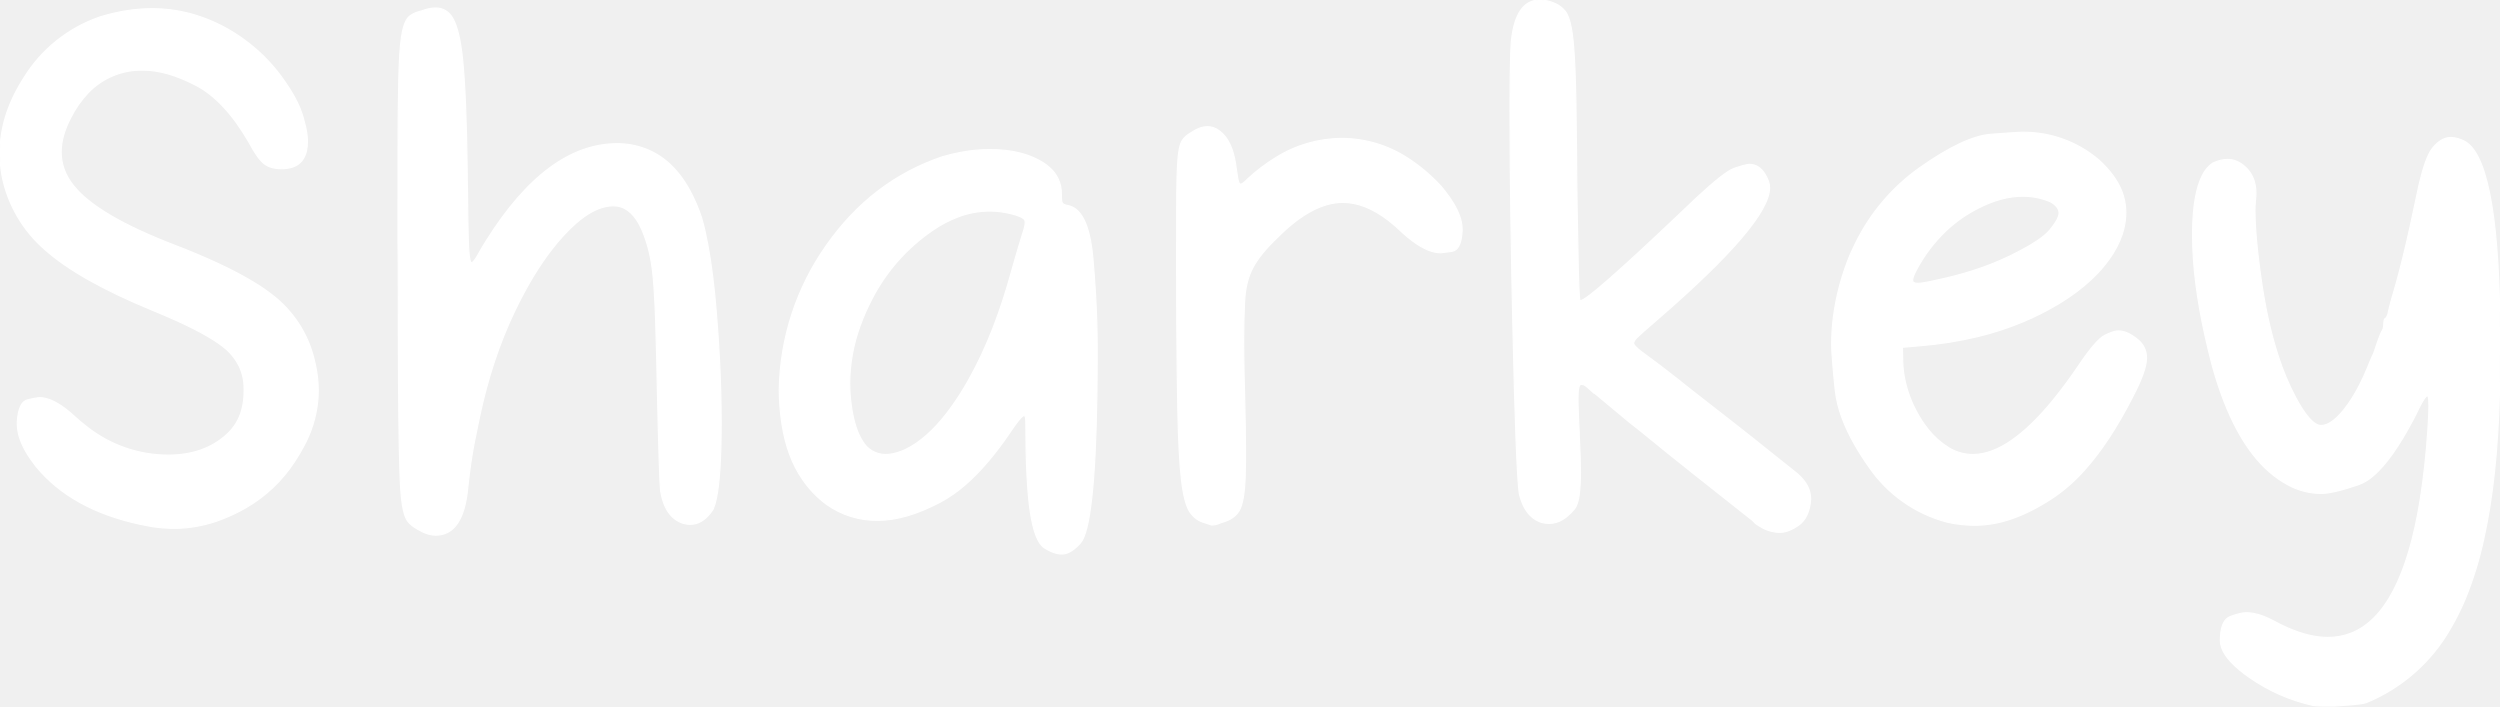
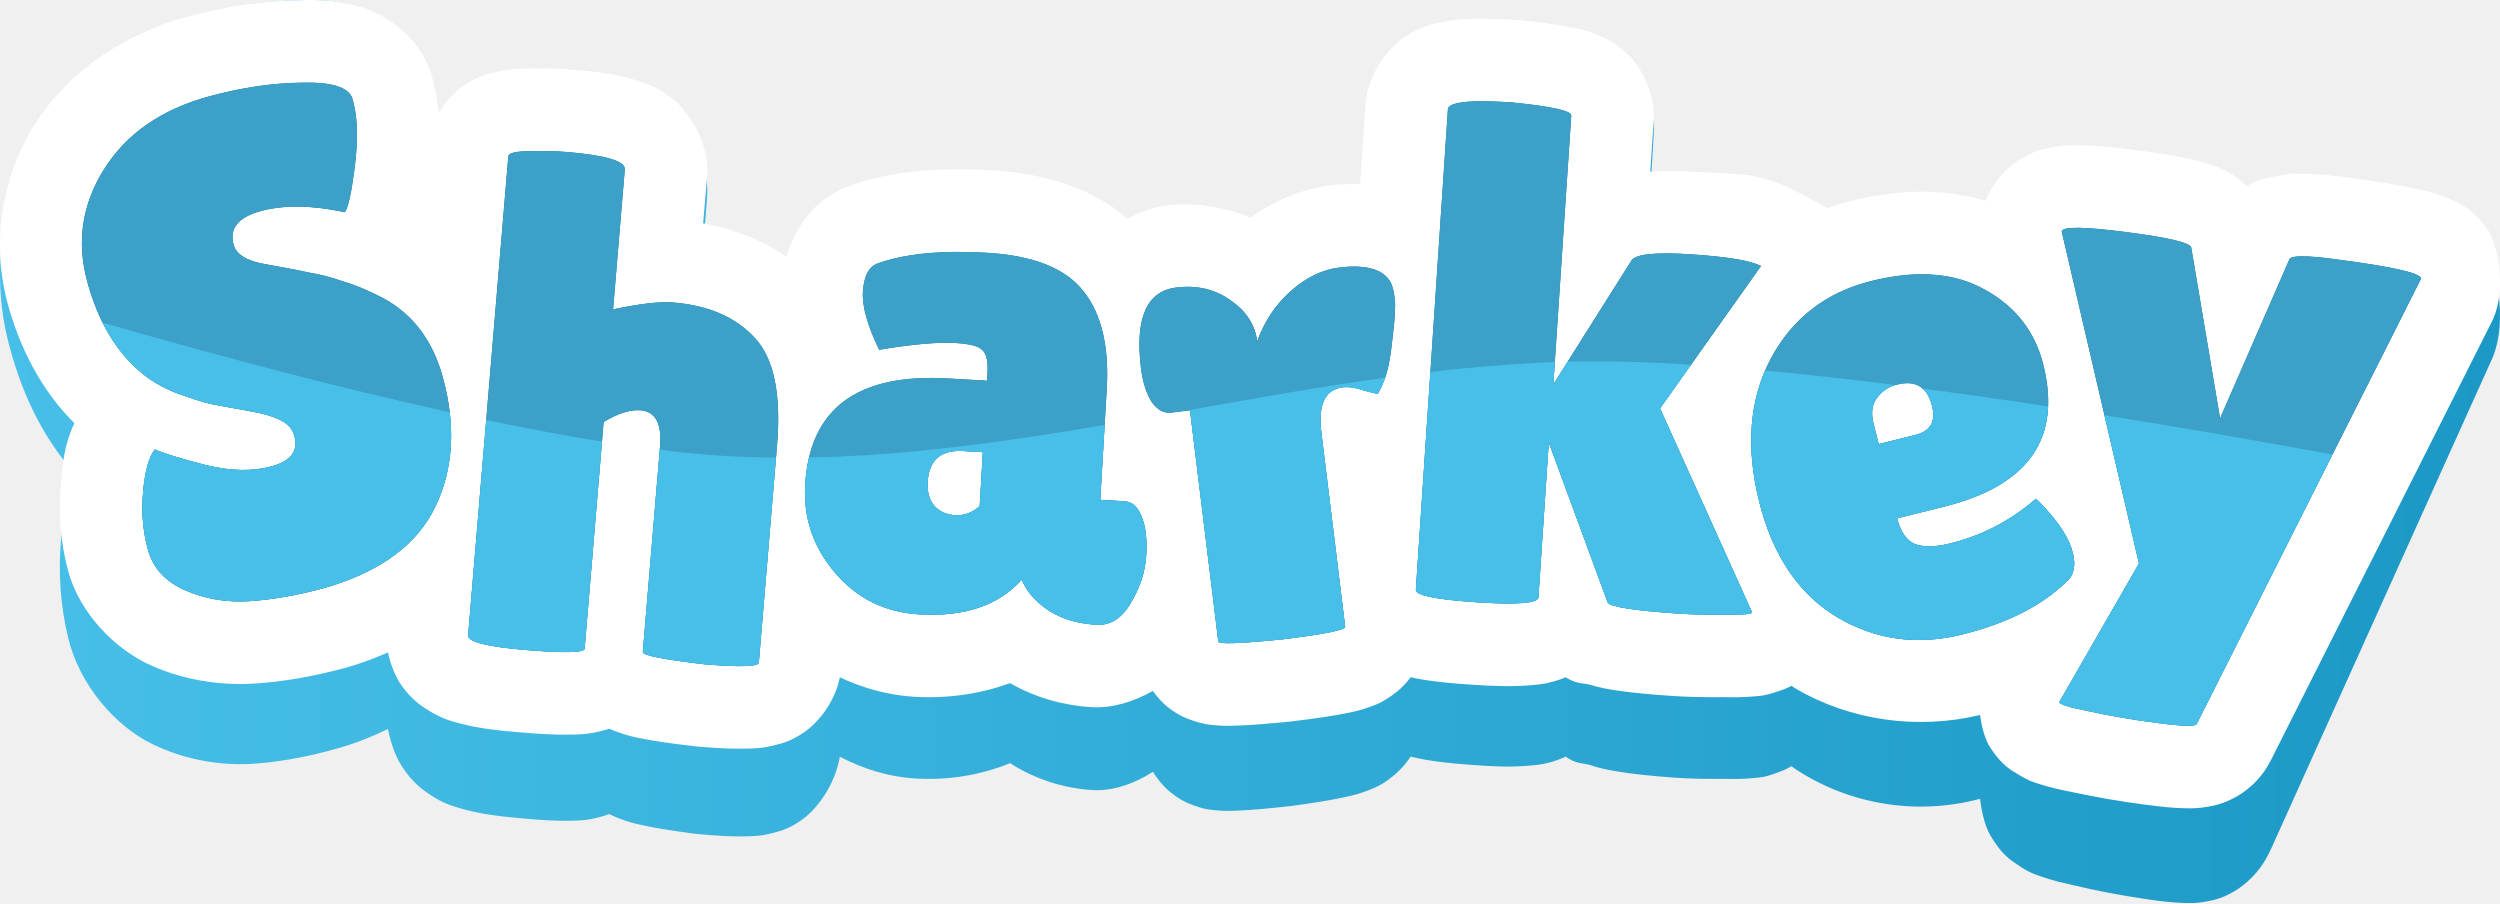
- <svg xmlns="http://www.w3.org/2000/svg" width="2034.604" height="574.599" viewBox="0 0 2034.604 574.599">
-   <g id="svgGroup" stroke-linecap="round" fill-rule="nonzero" font-size="9pt" stroke="#ffffff" stroke-width="0.25mm" fill="#ffffff" style="stroke:#ffffff;stroke-width:0.25mm;fill:#ffffff">
-     <path d="M 198.657 316.093 A 41.103 41.103 0 0 0 194.612 297.883 A 44.712 44.712 0 0 0 184.324 284.408 Q 172.819 274.224 144.624 261.352 A 550.532 550.532 0 0 0 123.972 252.472 Q 64.124 227.829 36.462 203.06 A 106.734 106.734 0 0 1 1.76 143.588 A 103.945 103.945 0 0 1 0 124.728 Q 0 94.804 17.854 65.885 A 147.489 147.489 0 0 1 19.332 63.52 A 117.544 117.544 0 0 1 81.223 13.832 A 163.025 163.025 0 0 1 92.252 10.822 A 137.315 137.315 0 0 1 123.721 7.043 A 120.821 120.821 0 0 1 153.867 10.819 A 132.181 132.181 0 0 1 195.388 29.926 A 156.337 156.337 0 0 1 198.115 31.857 A 138.111 138.111 0 0 1 228.33 61.485 A 175.99 175.99 0 0 1 236.102 72.81 Q 243.06 83.92 245.933 93.044 A 152.415 152.415 0 0 1 246.719 95.62 Q 249.001 103.341 249.79 109.219 A 43.109 43.109 0 0 1 250.208 114.921 Q 250.208 132.231 237.572 136.153 A 28.646 28.646 0 0 1 229.084 137.302 Q 224.806 137.302 221.369 136.346 A 18.061 18.061 0 0 1 214.751 133.027 Q 209.47 128.752 202.681 115.927 Q 182.815 81.476 159.177 69.28 Q 135.54 57.084 116.68 57.084 A 59.896 59.896 0 0 0 71.791 75.492 A 84.05 84.05 0 0 0 57.585 95.81 Q 49.79 110.646 49.79 123.722 A 41.088 41.088 0 0 0 52.209 137.749 A 46.144 46.144 0 0 0 60.1 151.384 A 76.248 76.248 0 0 0 71.194 162.407 Q 86.24 174.812 112.813 187.217 A 451.801 451.801 0 0 0 141.072 199.162 Q 183.004 215.248 207.593 230.424 A 145.117 145.117 0 0 1 224.181 242.162 A 93.736 93.736 0 0 1 256.243 294.97 A 108.024 108.024 0 0 1 256.891 297.854 A 95.762 95.762 0 0 1 259.009 317.602 A 92.984 92.984 0 0 1 258.584 326.498 A 96.157 96.157 0 0 1 246.938 363.62 A 145.837 145.837 0 0 1 239.926 375.403 A 117.277 117.277 0 0 1 200.04 413.284 A 140.869 140.869 0 0 1 180.856 422.458 A 107.958 107.958 0 0 1 141.826 430.007 A 110.886 110.886 0 0 1 139.613 429.984 A 122.55 122.55 0 0 1 124.727 428.749 A 245.42 245.42 0 0 1 114.273 426.75 Q 58.227 414.741 29.421 379.714 A 127.522 127.522 0 0 1 29.28 379.535 Q 20.043 367.832 16.42 357.601 A 37.708 37.708 0 0 1 14.082 345.011 L 14.082 343.251 Q 15.088 327.157 22.506 325.397 Q 28.302 324.022 30.951 323.721 A 11.313 11.313 0 0 1 32.187 323.637 A 21.006 21.006 0 0 1 36.495 324.102 Q 46.609 326.22 59.597 337.97 A 143.27 143.27 0 0 0 71.194 347.741 A 106.684 106.684 0 0 0 136.797 370.409 Q 166.218 370.409 184.575 353.561 A 41.287 41.287 0 0 0 196.698 333.823 A 55.996 55.996 0 0 0 198.657 318.608 L 198.657 316.093 Z" id="0" vector-effect="non-scaling-stroke" />
-     <path d="M 385.747 361.357 A 387.411 387.411 0 0 0 383.299 376.016 A 492.888 492.888 0 0 0 380.718 396.562 Q 377.197 435.539 354.565 435.539 A 19.948 19.948 0 0 1 351.874 435.353 Q 346.498 434.621 340.483 431.012 A 3.718 3.718 0 0 1 340.144 430.881 A 3.027 3.027 0 0 1 339.226 430.258 A 26.37 26.37 0 0 1 338.828 430.043 A 23.068 23.068 0 0 1 332.059 424.474 Q 329.89 421.834 328.429 415.728 A 67.439 67.439 0 0 1 327.533 411.272 A 90.507 90.507 0 0 1 326.896 406.719 Q 325.793 397.257 325.396 380.971 Q 324.413 352.288 324.198 277.407 A 15951.152 15951.152 0 0 1 324.138 231.852 Q 324.138 206.203 323.887 195.893 Q 323.887 155.344 323.957 125.758 A 14901.912 14901.912 0 0 1 324.012 107.251 A 2980.384 2980.384 0 0 1 324.106 91.879 Q 324.247 75.89 324.555 63.944 A 812.765 812.765 0 0 1 324.893 53.312 Q 325.647 33.949 327.659 25.022 A 49.85 49.85 0 0 1 328.305 22.459 Q 330.222 15.658 333.317 13.204 Q 336.963 10.312 342.495 9.054 A 10.283 10.283 0 0 0 343.33 8.852 A 8.387 8.387 0 0 0 344.758 8.3 A 44.017 44.017 0 0 1 345.8 7.967 Q 348.036 7.283 350.085 6.927 A 24.722 24.722 0 0 1 354.314 6.54 A 20.334 20.334 0 0 1 355.326 6.565 A 14.945 14.945 0 0 1 366.133 11.569 Q 372.027 18.052 375.081 37.428 A 205.797 205.797 0 0 1 376.569 49.289 A 481.189 481.189 0 0 1 377.807 64.724 Q 379.04 83.511 379.704 110.253 A 2299.809 2299.809 0 0 1 380.215 138.056 Q 380.215 146.857 380.466 154.401 Q 380.655 179.116 381.056 192.719 A 440.474 440.474 0 0 0 381.346 200.545 A 157.962 157.962 0 0 0 381.556 204.149 Q 382.234 213.747 383.735 213.747 A 1.027 1.027 0 0 0 384.029 213.701 Q 386.096 213.083 390.776 204.191 L 393.291 199.916 A 367.49 367.49 0 0 1 395.888 195.716 Q 445.337 116.933 502.427 116.933 A 64.967 64.967 0 0 1 525.562 121.208 Q 547.372 129.61 561.176 154.535 A 136.632 136.632 0 0 1 571.077 177.536 Q 576.436 196.207 580.013 224.981 A 696.024 696.024 0 0 1 582.896 253.227 A 1254.158 1254.158 0 0 1 585.425 290.184 A 1014.253 1014.253 0 0 1 586.919 344.006 Q 586.919 387.619 582.928 406.061 A 43.249 43.249 0 0 1 580.381 414.416 A 43.705 43.705 0 0 1 578.326 417.309 Q 571.011 426.738 561.772 426.738 A 19.186 19.186 0 0 1 559.279 426.572 A 23.107 23.107 0 0 1 555.486 425.732 Q 541.152 420.702 537.632 399.579 Q 536.626 391.281 534.866 311.567 A 4752.668 4752.668 0 0 0 534.498 293.389 Q 534.079 274.534 533.593 260.692 A 1196.869 1196.869 0 0 0 533.105 248.449 Q 532.351 231.852 531.102 221.055 A 154.744 154.744 0 0 0 530.214 214.501 A 132.381 132.381 0 0 0 529.37 209.762 A 115.611 115.611 0 0 0 524.556 192.372 A 68.648 68.648 0 0 0 520.388 182.777 Q 512.168 167.477 499.158 167.477 A 30.016 30.016 0 0 0 493.179 168.093 Q 481.812 170.4 469.123 181.339 A 126.598 126.598 0 0 0 458.169 192.121 A 175.123 175.123 0 0 0 449.622 202.25 Q 433.281 223.12 418.689 253.604 Q 400.332 291.952 390.273 339.228 L 385.747 361.357 Z" id="1" vector-effect="non-scaling-stroke" />
-     <path d="M 864.285 450.878 A 18.744 18.744 0 0 1 860.545 450.488 Q 855.576 449.477 849.951 445.849 Q 842.156 440.82 838.51 416.679 A 212.561 212.561 0 0 1 837.25 406.538 Q 835.601 390.359 835.091 366.323 A 1092.357 1092.357 0 0 1 834.863 343.251 Q 834.863 339.843 834.17 338.744 A 0.956 0.956 0 0 0 833.354 338.222 A 1.678 1.678 0 0 0 832.5 338.562 Q 830.172 340.097 824.26 348.569 A 271.49 271.49 0 0 0 821.033 353.31 A 271.193 271.193 0 0 1 804.667 374.945 Q 795.387 385.94 786.093 394.065 A 109.41 109.41 0 0 1 765.082 408.758 Q 737.043 423.468 714.663 423.468 A 69.918 69.918 0 0 1 672.562 410.404 A 83.238 83.238 0 0 1 653.054 390.024 Q 640.721 372.284 636.447 345.576 A 192.173 192.173 0 0 1 634.194 317.35 A 209.115 209.115 0 0 1 672.668 199.539 Q 709.634 146.857 767.219 127.494 A 159.629 159.629 0 0 1 782.024 123.97 A 127.55 127.55 0 0 1 805.442 121.711 Q 832.852 121.711 849.951 133.027 A 40.747 40.747 0 0 1 853.936 136.148 A 27.763 27.763 0 0 1 863.782 157.67 A 103.693 103.693 0 0 0 863.797 159.513 Q 863.828 161.26 863.923 162.432 A 17.08 17.08 0 0 0 864.033 163.454 A 6.254 6.254 0 0 0 864.142 164.029 Q 864.267 164.55 864.473 164.963 A 2.79 2.79 0 0 0 865.291 165.968 Q 866.029 166.523 867.582 166.941 A 19.249 19.249 0 0 0 868.811 167.226 A 15.475 15.475 0 0 1 869.515 167.367 Q 882.699 170.33 887.538 195.855 A 144.836 144.836 0 0 1 889.431 209.975 A 962.315 962.315 0 0 1 891.594 239.362 A 781.569 781.569 0 0 1 892.952 284.408 A 2435.93 2435.93 0 0 1 892.681 321.944 Q 891.034 428.436 879.373 441.825 A 52.708 52.708 0 0 1 878.399 442.891 Q 874.018 447.557 869.939 449.497 A 13.118 13.118 0 0 1 864.285 450.878 Z M 702.013 359.076 A 21.477 21.477 0 0 0 720.698 369.906 A 27.968 27.968 0 0 0 723.242 369.788 Q 726.55 369.486 730.146 368.412 A 51.412 51.412 0 0 0 736.792 365.883 Q 754.119 357.573 770.701 336.085 A 214.479 214.479 0 0 0 784.57 315.59 A 270.129 270.129 0 0 0 788.18 309.401 Q 799.056 290.178 808.051 267.135 A 456.443 456.443 0 0 0 822.793 222.297 A 3223.643 3223.643 0 0 1 825.748 212.018 A 2728.258 2728.258 0 0 1 828.577 202.305 Q 830.651 195.233 832.019 190.919 A 184.093 184.093 0 0 1 832.852 188.349 Q 833.889 185.237 834.213 182.957 A 13.586 13.586 0 0 0 834.36 181.056 A 5.878 5.878 0 0 0 834.333 180.481 A 4.787 4.787 0 0 0 833.857 178.793 A 3.894 3.894 0 0 0 833.387 178.246 Q 831.121 176.031 823.17 174.015 A 71.917 71.917 0 0 0 805.442 171.752 A 73.198 73.198 0 0 0 779.292 176.685 A 96.891 96.891 0 0 0 759.172 187.343 A 151.602 151.602 0 0 0 709.508 243.545 A 175.281 175.281 0 0 0 700.027 265.094 A 138.115 138.115 0 0 0 691.528 312.07 A 129.783 129.783 0 0 0 692.283 325.9 A 148.465 148.465 0 0 0 693.334 333.449 Q 696.099 350.036 702.013 359.076 Z" id="2" vector-effect="non-scaling-stroke" />
-     <path d="M 985.994 427.24 L 980.713 425.48 Q 972.917 423.468 968.391 416.679 A 23.273 23.273 0 0 1 966.249 412.487 Q 964.274 407.59 962.864 399.714 A 152.552 152.552 0 0 1 961.602 391.155 Q 959.338 372.421 958.584 334.701 A 4402.963 4402.963 0 0 1 958.054 301.672 Q 957.578 263.584 957.578 217.77 A 19317.916 19317.916 0 0 1 957.585 200.994 Q 957.6 183.535 957.649 170.456 A 5329.321 5329.321 0 0 1 957.704 158.802 A 924.329 924.329 0 0 1 957.714 157.23 Q 957.828 142.392 958.388 133.365 A 141.712 141.712 0 0 1 958.835 127.746 Q 959.574 120.544 960.991 116.732 A 12.083 12.083 0 0 1 962.104 114.418 A 16.954 16.954 0 0 1 965.077 110.962 A 22.138 22.138 0 0 1 968.643 108.383 L 969.9 107.629 A 36.597 36.597 0 0 1 971.853 106.411 Q 974.329 104.977 976.701 104.164 A 18.538 18.538 0 0 1 982.725 103.102 A 14.962 14.962 0 0 1 987.663 103.928 A 17.004 17.004 0 0 1 992.532 106.623 A 26.752 26.752 0 0 1 999.514 114.655 Q 1001.782 118.529 1003.354 123.573 A 69.501 69.501 0 0 1 1005.608 133.53 A 509.42 509.42 0 0 0 1006.043 136.761 Q 1006.727 141.714 1007.238 144.55 A 49.896 49.896 0 0 0 1007.62 146.48 A 17.52 17.52 0 0 0 1007.749 147.023 Q 1008.218 148.854 1008.86 149.509 A 1.07 1.07 0 0 0 1009.631 149.875 A 2.095 2.095 0 0 0 1010.302 149.749 Q 1011.646 149.29 1013.874 147.16 A 41.741 41.741 0 0 0 1015.415 145.6 A 146.164 146.164 0 0 1 1038.478 128.14 A 101.797 101.797 0 0 1 1091.86 112.658 A 98.521 98.521 0 0 1 1145.482 128.551 A 139.449 139.449 0 0 1 1172.581 151.384 A 136.586 136.586 0 0 1 1175.816 155.325 Q 1184.552 166.392 1187.881 175.735 A 32.389 32.389 0 0 1 1189.932 186.589 L 1189.932 187.846 Q 1189.513 196.502 1186.963 200.701 A 7.534 7.534 0 0 1 1181.508 204.568 Q 1175.276 205.488 1173.111 205.66 A 10.476 10.476 0 0 1 1172.329 205.7 Q 1162.711 205.7 1150.122 196.506 A 109.426 109.426 0 0 1 1141.399 189.355 A 125.999 125.999 0 0 0 1129.808 179.233 Q 1110.818 164.711 1092.866 164.711 Q 1067.971 164.711 1039.556 193.378 Q 1025.725 206.454 1019.69 217.77 Q 1013.655 229.086 1012.9 245.431 Q 1012.146 261.777 1012.146 276.362 A 1096.339 1096.339 0 0 0 1012.22 288.704 Q 1012.293 295.231 1012.441 302.471 A 2104.141 2104.141 0 0 0 1012.9 320.871 Q 1013.655 349.286 1013.655 368.398 A 886.174 886.174 0 0 1 1013.63 375.151 Q 1013.576 382.228 1013.403 387.76 Q 1012.649 408.884 1008.374 415.799 A 18.06 18.06 0 0 1 1006.869 417.886 Q 1002.5 423.114 994.041 425.229 Q 991.202 426.565 989.028 427.013 A 10.085 10.085 0 0 1 987 427.24 L 985.994 427.24 Z" id="3" vector-effect="non-scaling-stroke" />
-     <path d="M 1473.333 409.135 Q 1472.583 414.703 1470.671 418.903 A 20.78 20.78 0 0 1 1463.4 427.743 A 44.474 44.474 0 0 1 1459.921 429.882 Q 1453.755 433.276 1448.437 433.276 A 27.496 27.496 0 0 1 1441.611 432.373 A 37.999 37.999 0 0 1 1435.613 430.258 A 134.385 134.385 0 0 1 1434.103 429.428 Q 1429.379 426.79 1428.069 425.48 Q 1427.817 424.474 1419.519 418.188 L 1378.53 385.749 A 2775.343 2775.343 0 0 1 1357.659 369.089 A 3267.481 3267.481 0 0 1 1335.781 351.298 L 1326.226 343.754 L 1297.81 320.116 L 1297.056 319.865 A 172.687 172.687 0 0 0 1296.271 319.114 Q 1291.474 314.553 1289.498 313.431 A 2.761 2.761 0 0 0 1288.632 313.075 A 117.437 117.437 0 0 0 1288.176 313.006 Q 1286.96 312.824 1286.746 312.824 Q 1284.231 312.824 1284.231 324.391 A 237.401 237.401 0 0 0 1284.286 329.25 Q 1284.408 335.141 1284.797 343.44 A 1095.339 1095.339 0 0 0 1285.237 352.052 L 1285.237 354.064 A 987.183 987.183 0 0 1 1285.438 357.864 Q 1286.243 373.668 1286.243 384.24 Q 1286.243 389.772 1286.005 393.878 A 82.854 82.854 0 0 1 1285.74 397.316 Q 1284.985 410.141 1280.962 414.667 A 48.157 48.157 0 0 1 1278.07 417.81 Q 1274.977 420.874 1271.782 422.789 A 21.018 21.018 0 0 1 1260.845 425.983 A 24.801 24.801 0 0 1 1254.81 425.229 A 22.523 22.523 0 0 1 1245.201 419.362 Q 1239.161 413.178 1236.453 401.591 Q 1233.812 383.548 1231.172 262.696 A 15519.315 15519.315 0 0 1 1230.417 226.069 A 10353.354 10353.354 0 0 1 1229.622 178.531 Q 1229.298 155.904 1229.121 135.561 A 5259.832 5259.832 0 0 1 1228.909 90.026 Q 1228.909 59.536 1229.486 43.343 A 304.583 304.583 0 0 1 1229.915 34.452 A 114.503 114.503 0 0 1 1230.13 32.383 Q 1233.797 0.002 1253.301 0.002 A 21.728 21.728 0 0 1 1254.398 0.03 Q 1256.386 0.13 1258.58 0.59 A 38.58 38.58 0 0 1 1262.856 1.762 A 27.879 27.879 0 0 1 1265.887 2.968 A 21.966 21.966 0 0 1 1273.669 8.929 A 15.102 15.102 0 0 1 1275.417 11.669 Q 1278.129 17.004 1279.579 27.537 Q 1280.993 37.816 1281.771 56.298 A 862.474 862.474 0 0 1 1282.219 69.532 A 1939.248 1939.248 0 0 1 1282.545 83.932 Q 1282.873 101.026 1283.068 123.636 A 6700.523 6700.523 0 0 1 1283.225 146.857 A 12077.042 12077.042 0 0 0 1283.546 169.38 Q 1284.486 231.042 1285.425 242.131 A 12.721 12.721 0 0 0 1285.74 244.426 L 1286.243 244.677 Q 1292.529 244.677 1367.214 173.764 Q 1394.467 147.313 1406.07 139.784 A 24.991 24.991 0 0 1 1410.969 137.176 A 163.194 163.194 0 0 1 1413.376 136.341 Q 1419.046 134.426 1422.063 133.943 A 11.235 11.235 0 0 1 1423.794 133.781 Q 1431.688 133.781 1436.633 142.036 A 35.795 35.795 0 0 1 1439.385 147.863 A 14.053 14.053 0 0 1 1439.907 149.978 A 17.555 17.555 0 0 1 1440.139 152.892 Q 1440.139 181.056 1348.857 260.016 Q 1334.775 272.087 1332.135 274.853 Q 1329.495 277.619 1329.495 279.379 A 1.292 1.292 0 0 0 1329.512 279.584 Q 1329.815 281.47 1335.485 285.89 A 104.936 104.936 0 0 0 1338.547 288.18 L 1352.378 298.49 Q 1365.58 308.612 1368 310.647 A 8.576 8.576 0 0 1 1368.472 311.064 Q 1373.988 315.559 1395.773 332.504 A 12090.204 12090.204 0 0 0 1406.694 340.988 A 3859.995 3859.995 0 0 1 1408.033 342.03 Q 1420.675 351.871 1428.336 358.009 A 603.021 603.021 0 0 1 1433.098 361.86 L 1463.022 385.749 Q 1473.584 395.053 1473.584 405.866 L 1473.333 409.135 Z" id="4" vector-effect="non-scaling-stroke" />
-     <path d="M 1548.521 294.718 A 86.492 86.492 0 0 0 1550.198 308.791 A 96.174 96.174 0 0 0 1559.836 335.079 A 91.271 91.271 0 0 0 1569.297 349.497 A 65.63 65.63 0 0 0 1585.989 364.374 A 37.792 37.792 0 0 0 1605.603 369.906 A 38.237 38.237 0 0 0 1606.531 369.895 Q 1635.097 369.202 1670.665 325.901 A 381.317 381.317 0 0 0 1691.353 297.988 A 292.33 292.33 0 0 1 1694.931 292.768 Q 1703.469 280.614 1709.102 275.648 A 18.785 18.785 0 0 1 1712.853 272.967 A 61.431 61.431 0 0 1 1715.175 271.843 Q 1718.726 270.221 1721.377 269.642 A 12.603 12.603 0 0 1 1724.043 269.321 A 16.36 16.36 0 0 1 1726.871 269.57 Q 1729.593 270.047 1732.407 271.435 A 30.973 30.973 0 0 1 1737.119 274.35 A 28.481 28.481 0 0 1 1740.201 276.709 A 18.641 18.641 0 0 1 1746.926 291.198 A 28.495 28.495 0 0 1 1746.217 297.114 Q 1744.814 303.647 1740.638 312.889 A 187.509 187.509 0 0 1 1735.862 322.631 A 431.705 431.705 0 0 1 1735.27 323.791 Q 1716.603 360.225 1696.277 382.754 A 134.573 134.573 0 0 1 1671.738 404.483 Q 1653.971 416.437 1637.289 422.18 A 91.696 91.696 0 0 1 1607.363 427.492 A 104.044 104.044 0 0 1 1584.731 424.977 A 111.531 111.531 0 0 1 1520.859 379.839 A 219.954 219.954 0 0 1 1509.382 361.877 Q 1502.985 350.634 1499.115 340.174 A 93.786 93.786 0 0 1 1493.575 317.35 Q 1490.684 289.438 1490.684 280.385 A 178.883 178.883 0 0 1 1492.058 258.288 A 198.567 198.567 0 0 1 1506.274 205.951 A 197.124 197.124 0 0 1 1510.265 197.578 A 163.686 163.686 0 0 1 1562.225 136.547 Q 1598.562 110.898 1620.439 109.263 Q 1638.215 107.935 1644.038 107.686 A 51.858 51.858 0 0 1 1646.089 107.629 A 94.289 94.289 0 0 1 1708.201 130.26 A 98.644 98.644 0 0 1 1711.407 133.303 Q 1718.078 139.93 1722.365 146.858 A 48.54 48.54 0 0 1 1730.078 172.758 A 55.847 55.847 0 0 1 1728.592 185.517 Q 1726.117 196.098 1719.521 206.546 A 105.895 105.895 0 0 1 1706.692 222.8 A 130.573 130.573 0 0 1 1701.769 227.628 Q 1690.711 237.919 1676.269 246.74 A 225.634 225.634 0 0 1 1647.598 261.399 A 239.74 239.74 0 0 1 1609.066 274.066 A 309.774 309.774 0 0 1 1562.603 281.391 L 1548.269 282.648 L 1548.521 294.718 Z M 1560.591 230.595 A 16.56 16.56 0 0 0 1560.665 230.595 Q 1564.06 230.58 1570.775 229.18 A 178.134 178.134 0 0 0 1575.679 228.08 A 301.541 301.541 0 0 0 1604.119 220.737 A 227.968 227.968 0 0 0 1635.15 208.592 A 321.997 321.997 0 0 0 1636.894 207.743 Q 1654.893 198.917 1663.487 191.83 A 35.349 35.349 0 0 0 1668.344 187.092 Q 1673.791 180.443 1675.238 176.236 A 8.489 8.489 0 0 0 1675.762 173.512 Q 1675.762 168.232 1668.721 164.208 A 58.034 58.034 0 0 0 1646.089 159.682 Q 1628.989 159.682 1609.878 169.489 A 111.499 111.499 0 0 0 1584.361 187.257 A 124.388 124.388 0 0 0 1559.333 220.285 A 48.116 48.116 0 0 0 1558.161 222.669 Q 1557.125 224.946 1556.763 226.549 A 7.037 7.037 0 0 0 1556.567 228.08 Q 1556.567 230.595 1560.591 230.595 Z" id="5" vector-effect="non-scaling-stroke" />
-     <path d="M 1891.519 574.599 A 124.804 124.804 0 0 1 1890.424 574.594 Q 1885.419 574.55 1882.466 574.096 Q 1854.302 567.809 1830.664 551.338 A 121.438 121.438 0 0 1 1822.859 545.452 Q 1807.026 532.402 1807.026 521.288 A 58.645 58.645 0 0 1 1807.109 518.118 Q 1807.853 504.391 1815.325 501.674 Q 1823.623 498.656 1828.149 498.656 A 32.798 32.798 0 0 1 1834.172 499.24 Q 1838.191 499.991 1842.589 501.707 A 72.002 72.002 0 0 1 1851.033 505.698 A 144.642 144.642 0 0 0 1861.14 510.693 Q 1879.314 518.774 1894.536 518.774 A 51.113 51.113 0 0 0 1913.326 515.332 Q 1954.593 499.189 1969.554 407.316 A 611.596 611.596 0 0 0 1975.759 351.55 A 643.204 643.204 0 0 0 1976.176 345.322 Q 1976.765 335.758 1976.765 330.175 Q 1976.765 323.983 1976.021 322.556 A 0.633 0.633 0 0 0 1975.508 322.128 Q 1973.634 322.128 1968.483 332.475 A 209.475 209.475 0 0 0 1966.204 337.216 A 395.216 395.216 0 0 1 1964.442 340.612 Q 1946.801 374.225 1931.388 387.299 A 37.294 37.294 0 0 1 1919.557 394.424 A 253.931 253.931 0 0 1 1909.915 397.518 Q 1900.753 400.24 1894.497 401.143 A 38.977 38.977 0 0 1 1889.004 401.591 A 56.896 56.896 0 0 1 1862.246 394.715 A 82.508 82.508 0 0 1 1846.758 383.989 Q 1817.588 358.591 1800.74 298.742 A 624.294 624.294 0 0 1 1794.271 272.092 Q 1789.556 250.538 1787.092 231.166 A 316.341 316.341 0 0 1 1784.395 191.366 A 267.142 267.142 0 0 1 1784.409 188.602 Q 1784.729 157.668 1792.297 142.903 A 26.4 26.4 0 0 1 1800.74 132.775 A 42.777 42.777 0 0 1 1802.02 132.209 Q 1807.824 129.758 1812.81 129.758 A 19.297 19.297 0 0 1 1820.685 131.412 A 23.226 23.226 0 0 1 1826.641 135.29 A 25.73 25.73 0 0 1 1834.581 147.426 A 33.107 33.107 0 0 1 1835.945 157.167 A 48.611 48.611 0 0 1 1835.568 163.202 Q 1835.32 165.183 1835.235 167.921 A 99.395 99.395 0 0 0 1835.19 170.998 A 182.475 182.475 0 0 0 1835.193 171.895 Q 1835.259 185.462 1837.33 204.483 A 638.1 638.1 0 0 0 1839.717 223.554 Q 1844.774 261.25 1854.219 289.982 A 209.368 209.368 0 0 0 1868.132 323.134 Q 1880.454 346.269 1889.004 346.269 Q 1895.357 346.269 1902.964 338.604 A 67.174 67.174 0 0 0 1907.738 333.193 Q 1914.26 325.02 1920.144 313.606 A 192.119 192.119 0 0 0 1926.975 298.742 A 182.064 182.064 0 0 1 1928.14 295.788 Q 1930.02 291.143 1931.753 287.677 L 1935.273 277.367 A 234.692 234.692 0 0 1 1936.052 275.273 Q 1937.689 270.936 1938.44 269.591 A 2.55 2.55 0 0 1 1938.794 269.069 A 7.028 7.028 0 0 0 1939.551 267.343 Q 1939.81 266.475 1939.935 265.421 A 18.213 18.213 0 0 0 1940.051 263.285 Q 1940.051 260.84 1940.686 259.768 A 1.615 1.615 0 0 1 1941.56 259.01 Q 1942.784 257.787 1943.4 255.59 A 15.343 15.343 0 0 0 1943.823 253.478 A 256.343 256.343 0 0 1 1944.876 249.172 A 286.868 286.868 0 0 1 1948.601 235.876 A 497.281 497.281 0 0 0 1950.315 229.837 Q 1955.604 210.76 1961.52 184.058 A 1686.16 1686.16 0 0 0 1966.204 162.197 Q 1971.209 136.783 1976.51 125.815 A 26.935 26.935 0 0 1 1979.783 120.453 Q 1986.824 111.904 1994.368 111.904 A 18.737 18.737 0 0 1 1995.402 111.932 Q 1997.913 112.071 2000.606 112.879 A 31.803 31.803 0 0 1 2005.181 114.67 A 17.262 17.262 0 0 1 2007.8 116.257 Q 2034.602 135.83 2034.602 278.876 L 2034.351 310.561 A 1001.456 1001.456 0 0 1 2034.148 320.486 Q 2032.393 389.557 2021.312 439.007 A 290.233 290.233 0 0 1 2006.564 486.838 A 195.135 195.135 0 0 1 1994.553 511.04 A 140.094 140.094 0 0 1 1925.718 571.833 Q 1922.7 572.839 1913.899 573.593 A 624.732 624.732 0 0 1 1913.03 573.667 Q 1906.972 574.178 1902.394 574.442 A 218.178 218.178 0 0 1 1899.314 574.599 L 1891.519 574.599 Z" id="6" vector-effect="non-scaling-stroke" />
+ <svg xmlns="http://www.w3.org/2000/svg" xmlns:xlink="http://www.w3.org/1999/xlink" xml:space="preserve" width="1665.517" height="601.628">
+   <defs>
+     <linearGradient id="b">
+       <stop offset="0" style="stop-color:#47bfe8;stop-opacity:1" />
+       <stop offset="1" style="stop-color:#1b98c5;stop-opacity:1" />
+     </linearGradient>
+     <linearGradient xlink:href="#b" id="c" x1="-1731.089" x2="-306.222" y1="61.031" y2="61.031" gradientUnits="userSpaceOnUse" />
+     <clipPath id="d" clipPathUnits="userSpaceOnUse">
+       <use xlink:href="#a" />
+     </clipPath>
+   </defs>
+   <g style="display:inline">
+     <path d="M-1551.611-196.294c-2.61-.053-5.226-.012-7.873.056-21.302.247-42.929 3.921-64.754 10.566-35.973 10.95-68.115 34.754-87.475 69.335v.007c-18.597 33.192-24.249 75.374-15.033 113.154 7.076 29.01 19.5 55.77 38.072 76.344-5.895 13.71-6.725 26.08-7.7 38.938-1.533 18.523-.191 37.349 4.187 55.296 6.496 26.632 26.588 49.936 47.808 60.298v-.002c18.237 8.906 38.446 12.591 58.217 11.25l.096-.007.096-.007c17.062-1.235 34.486-4.766 52.445-10.233l.37-.114.366-.118c7.847-2.542 15.431-5.757 22.817-9.343 1.575 8.18 4.425 15.803 7.797 21.09 5.44 8.529 10.851 12.74 15.097 15.662 8.493 5.844 13.85 7.206 19.061 8.697 10.42 2.982 20.095 4.187 32.441 5.344 11.998 1.124 21.251 1.751 30.203 1.52 4.477-.115 8.523-.099 15.891-2.002a57.37 57.37 0 0 0 5.684-1.757c2.015 1.062 3.597 1.638 5.045 2.228 5.791 2.36 9.311 3.097 13.414 4.01 8.205 1.828 17.567 3.272 29.843 4.895l.797.107.8.074c11.263 1.055 19.987 1.648 28.788 1.342 4.4-.153 8.48-.145 16.076-2.307 3.799-1.08 8.7-2.348 16.3-8.101 6.916-5.237 17.39-18.182 20.323-34.974 13.387 7.057 27.899 11.437 42.487 12.392 18.355 1.202 37.226-1.608 54.512-8.706 14.383 9.27 30.763 14.29 46.513 15.322 11.997.785 24.16-3.548 34.864-10.356 2.81 4.244 5.764 7.863 8.33 10.129 6.525 5.762 11.088 7.488 14.46 8.772 6.746 2.567 9.762 2.634 12.499 2.923 5.474.579 8.86.43 12.93.273 8.136-.312 17.736-1.2 30.325-2.61l.514-.056.514-.072c12.641-1.73 22.26-3.258 30.576-5.128 4.158-.935 7.688-1.683 13.457-4.026 2.884-1.171 6.269-2.249 12.728-7.355 2.855-2.257 6.577-5.521 10.645-11.598.599.139 1.267.351 1.865.49 9.892 2.282 19.696 3.305 32.35 4.247 12.863.959 22.89 1.396 33.322.46 5.216-.467 10.308-.76 19.09-4.348.479-.195 1.14-.595 1.65-.814 6.218 4.512 10.604 3.686 13.926 4.807 5.515 1.862 9.724 2.674 14.383 3.48 9.317 1.614 19.946 2.695 33.451 3.701 8.373.624 17.708.803 28.371.705 6.14.114 10.836.163 16.852-.443 3.008-.303 5.742-.118 13.539-3.044 2.089-.784 4.807-1.627 8.25-3.742.61.426 1.157.94 1.775 1.355l.15.1.15.1c31.386 20.725 69.818 26.57 105.401 17.031.939 8.272 2.953 15.815 5.69 20.574 6.595 11.471 11.967 14.5 15.555 16.968 7.175 4.935 10.245 5.583 13.43 6.718 6.076 2.166 11.234 3.382 17.671 4.803 13.514 3.302 27.812 6.02 42.953 8.213h.002c8.004 1.159 14.33 1.944 21.336 2.103 3.503.08 6.89.273 13.47-1.04 3.291-.658 7.475-1.42 14.345-5.358 5.818-3.334 15.388-10.79 21.252-24.26l-.207.58L-309.411 5.267l-2.188 4.329c9.056-16.09 5.655-49.385-2.666-61.452-8.32-12.067-14.201-14.267-18.412-16.574-8.422-4.615-13.122-5.587-18.885-7.1-11.525-3.028-25.182-5.388-43.53-8.046-8.74-1.266-15.88-2.102-23.773-2.107-3.945-.003-7.962.01-14.378 1.472-3.89.887-10.024 1.416-17.141 6.455-.962-.985-1.98-2.086-2.809-2.839-5.494-5-9.298-6.897-12.476-8.473-6.358-3.152-10.603-4.286-15.239-5.52-9.272-2.468-19.383-4.225-32.394-6.11-12.976-1.88-23.016-3.04-32.858-3.135-4.92-.048-9.449-.222-17.564 1.793-4.057 1.008-9.265 2.235-17.11 7.89-5.916 4.266-14.112 13.535-18.702 25.715-12.503-4.175-25.59-6.049-38.516-5.802-12.653.242-25.254 2.34-37.863 5.85a123.868 123.868 0 0 0-13.455 4.61l-15.754-9.46c-24.121-14.486-36.029-11.887-58.791-13.583-9.703-.723-18.074-.836-26.592-.24l1.924-32.218c1.13-18.947-8.056-35.098-14.452-42.112-6.395-7.015-10.991-9.332-14.585-11.207-7.189-3.75-11.422-4.678-15.98-5.808-9.118-2.26-18.527-3.595-30.726-4.989l-.826-.093-.828-.064c-6.743-.502-12.892-.799-18.668-.85-8.67-.079-15.958-.056-26.04 2.446-5.042 1.25-11.055 2.717-19.71 9.114-8.654 6.397-21.242 23.134-22.408 42.673l-3.049 51.085c-6.075-.23-11.866.158-17.586.94-16.525 2.263-31.953 9.967-44.877 20.453-15.254-7.225-32.414-9.873-48.03-7.736-7.273.996-14.86 4.052-22.103 8.37-21.208-20.669-49.247-28.957-77.447-30.803-7.57-.495-14.914-.71-22.07-.615-21.444.287-41.19 3.126-59.906 10.873l-1.625.672-1.575.803c-17.955 9.16-27.412 26.935-31.877 43.245-14.117-10.915-30.54-17.837-47.369-21.227l2.242-29.876c1.63-21.707-11.19-42.178-20.054-49.784-8.864-7.606-15.27-9.732-21.084-11.704-11.63-3.945-21.864-5.237-34.7-6.44-7.82-.732-16.044-.916-25.363-.783-5.905.085-11.084.1-19.447 2.272-4.181 1.085-9.367 2.32-17.348 8.097-4.484 3.246-10.41 9.627-15.05 18.047-.57-6.855-1.457-13.736-3.178-20.792v-.002l-.629-2.577-.496-2.031-.639-1.98c-7.452-23.102-26.404-35.714-39.203-40.133-9.6-3.314-17.968-4.333-26.338-4.501zm524.99 145.97c-.02.018-.034.041-.053.06-.05.05-.106.094-.156.144zm24.123 2.36.693.554c-.11-.09-.233-.16-.343-.248-.12-.095-.231-.213-.35-.306zm-74.059 4.613.31.44c-.048-.07-.108-.125-.157-.196-.056-.079-.096-.165-.153-.244zm-605.02 123.802c.137.133.283.238.419.369.152.142.285.304.437.445z" style="color:#000;-inkscape-font-specification:&quot;Lilita One&quot;;display:inline;fill:url(#c);stroke-width:1.057;stroke-linecap:round;-inkscape-stroke:none" transform="matrix(1.1689 0 0 1.1689 2023.458 229.475)" />
+     <path d="M-1551.611-196.297c-2.61-.047-5.226-.01-7.873.05-21.302.221-42.929 3.51-64.754 9.458-35.973 9.802-68.115 31.109-87.475 62.062v.006c-18.597 29.711-24.249 67.468-15.033 101.286 7.076 25.967 19.5 49.92 38.072 68.336-5.895 12.272-6.725 23.344-7.7 34.853-1.533 16.58-.191 33.43 4.187 49.496 6.496 23.838 26.588 44.698 47.808 53.973v-.002c18.237 7.971 38.446 11.27 58.217 10.07l.096-.006.096-.006c17.062-1.106 34.486-4.266 52.445-9.16l.37-.102.366-.105c7.847-2.276 15.431-5.154 22.817-8.363 1.575 7.321 4.425 14.145 7.797 18.877 5.44 7.635 10.851 11.403 15.097 14.02 8.493 5.23 13.85 6.45 19.061 7.784 10.42 2.67 20.095 3.748 32.441 4.784 11.998 1.006 21.251 1.567 30.203 1.36 4.477-.102 8.523-.088 15.891-1.792a62.442 62.442 0 0 0 5.684-1.572c2.015.95 3.597 1.465 5.045 1.994 5.791 2.113 9.311 2.772 13.414 3.59 8.205 1.635 17.567 2.928 29.843 4.38l.797.096.8.067c11.263.944 19.987 1.475 28.788 1.2 4.4-.136 8.48-.129 16.076-2.064 3.799-.967 8.7-2.102 16.3-7.252 6.916-4.687 17.39-16.274 20.323-31.304 13.387 6.316 27.899 10.237 42.487 11.091 18.355 1.076 37.226-1.439 54.512-7.793 14.383 8.299 30.763 12.792 46.513 13.715 11.997.703 24.16-3.175 34.864-9.27 2.81 3.8 5.764 7.039 8.33 9.067 6.525 5.158 11.088 6.703 14.46 7.852 6.746 2.298 9.762 2.358 12.499 2.617 5.474.518 8.86.384 12.93.244 8.136-.279 17.736-1.074 30.325-2.336l.514-.05.514-.065c12.641-1.55 22.26-2.916 30.576-4.59 4.158-.837 7.688-1.506 13.457-3.604 2.884-1.048 6.269-2.013 12.728-6.584 2.855-2.02 6.577-4.941 10.645-10.38.599.124 1.267.314 1.865.437 9.892 2.043 19.696 2.959 32.35 3.803 12.863.858 22.89 1.249 33.322.412 5.216-.418 10.308-.682 19.09-3.893.479-.175 1.14-.533 1.65-.728 6.218 4.039 10.604 3.299 13.926 4.303 5.515 1.666 9.724 2.393 14.383 3.115 9.317 1.444 19.946 2.412 33.451 3.312 8.373.559 17.708.72 28.371.631 6.14.102 10.836.147 16.852-.396 3.008-.272 5.742-.106 13.539-2.725 2.089-.702 4.807-1.456 8.25-3.35.61.382 1.157.842 1.775 1.213l.15.09.15.09c31.386 18.55 69.818 23.782 105.401 15.244.939 7.404 2.953 14.156 5.69 18.416 6.595 10.268 11.967 12.979 15.555 15.188 7.175 4.417 10.245 4.997 13.43 6.013 6.076 1.94 11.234 3.028 17.671 4.3 13.514 2.955 27.812 5.388 42.953 7.35h.002c8.004 1.038 14.33 1.741 21.336 1.884 3.503.07 6.89.244 13.47-.932 3.291-.588 7.475-1.271 14.345-4.795 5.818-2.985 15.388-9.658 21.252-21.715l-.207.518 127.625-253.293-2.188 3.875c9.056-14.402 5.655-44.205-2.666-55.006-8.32-10.802-14.201-12.77-18.412-14.836-8.422-4.13-13.122-5-18.885-6.356-11.525-2.71-25.182-4.822-43.53-7.2-8.74-1.134-15.88-1.882-23.773-1.887-3.945-.003-7.962.008-14.378 1.318-3.89.794-10.024 1.267-17.141 5.777-.962-.88-1.98-1.866-2.809-2.54-5.494-4.477-9.298-6.174-12.476-7.585-6.358-2.821-10.603-3.837-15.239-4.941-9.272-2.209-19.383-3.782-32.394-5.469-12.976-1.682-23.016-2.722-32.858-2.807-4.92-.042-9.449-.198-17.564 1.606-4.057.902-9.265 2-17.11 7.062-5.916 3.819-14.112 12.115-18.702 23.018-12.503-3.737-25.59-5.414-38.516-5.193-12.653.216-25.254 2.094-37.863 5.236a134.053 134.053 0 0 0-13.455 4.127l-15.754-8.469c-24.121-12.966-36.029-10.64-58.791-12.158-9.703-.647-18.074-.748-26.592-.215l1.924-28.838c1.13-16.96-8.056-31.416-14.452-37.695-6.395-6.279-10.991-8.353-14.585-10.031-7.189-3.358-11.422-4.188-15.98-5.2-9.118-2.023-18.527-3.217-30.726-4.464l-.826-.084-.828-.057c-6.743-.45-12.892-.715-18.668-.762-8.67-.07-15.958-.05-26.04 2.19-5.042 1.12-11.055 2.432-19.71 8.158-8.654 5.726-21.242 20.707-22.408 38.197l-3.049 45.727c-6.075-.207-11.866.14-17.586.842-16.525 2.024-31.953 8.92-44.877 18.306-15.254-6.467-32.414-8.837-48.03-6.924-7.273.892-14.86 3.627-22.103 7.493-21.208-18.502-49.247-25.92-77.447-27.573-7.57-.443-14.914-.636-22.07-.55-21.444.256-41.19 2.798-59.906 9.732l-1.625.602-1.575.718c-17.955 8.2-27.412 24.11-31.877 38.71-14.117-9.771-30.54-15.966-47.369-19l2.242-26.743c1.63-19.43-11.19-37.754-20.054-44.562-8.864-6.809-15.27-8.712-21.084-10.477-11.63-3.53-21.864-4.687-34.7-5.764-7.82-.655-16.044-.82-25.363-.7-5.905.075-11.084.09-19.447 2.032-4.181.972-9.367 2.077-17.348 7.248-4.484 2.906-10.41 8.618-15.05 16.155-.57-6.137-1.457-12.296-3.178-18.612v-.002l-.629-2.306-.496-1.819-.639-1.771c-7.452-20.68-26.404-31.969-39.203-35.924-9.6-2.966-17.968-3.879-26.338-4.03zm524.99 130.658c-.02.017-.034.038-.053.055-.05.045-.106.084-.156.129zm24.123 2.114.693.496c-.11-.08-.233-.143-.343-.223-.12-.084-.231-.19-.35-.273zm-74.059 4.129.31.394c-.048-.064-.108-.112-.157-.176-.056-.07-.096-.148-.153-.218zm-605.02 110.816c.137.118.283.213.419.33.152.127.285.272.437.398z" style="color:#000;-inkscape-font-specification:&quot;Lilita One&quot;;display:inline;fill:#fff;stroke-linecap:round;-inkscape-stroke:none;fill-opacity:1" transform="matrix(1.1689 0 0 1.1689 2023.458 229.475)" />
+   </g>
+   <g clip-path="url(#d)" style="display:inline" transform="matrix(1.1689 0 0 1.1689 2023.458 229.475)">
+     <path id="a" d="M-1558.855-149.203c-16.817.16-34.488 2.764-53.012 7.812-27.272 7.432-47.259 21.31-59.963 41.631-12.517 19.994-15.691 41.312-9.522 63.953 6.17 22.641 16.398 39.891 30.686 51.752 5.074 4.422 11.658 8.295 19.75 11.617 8.279 2.996 14.791 5.09 19.539 6.284 4.677.936 11.659 2.212 20.943 3.828 9.285 1.616 15.892 3.547 19.82 5.793 3.86 1.989 6.314 4.914 7.366 8.773 2.314 8.49-2.062 14.241-13.125 17.256-10.806 2.945-23.167 2.72-37.082-.674-13.658-3.464-23.457-6.459-29.397-8.986-3.462 4.537-5.685 12.605-6.67 24.205-1.054 11.343-.146 22.29 2.729 32.838 2.875 10.549 9.96 18.291 21.256 23.228 11.295 4.938 23.469 7.01 36.52 6.217 13.308-.862 27.68-3.397 43.117-7.603 31.505-9.138 52.464-24.523 62.877-46.155 10.412-21.631 11.867-46.212 4.365-73.742-5.75-21.097-17.195-36.22-34.336-45.369-8.372-4.352-16.007-7.522-22.906-9.512-6.712-2.316-12.956-3.932-18.733-4.845-5.59-1.241-10.56-2.235-14.91-2.985s-7.695-1.36-10.033-1.828c-10.712-1.78-16.839-5.498-18.381-11.158-2.524-9.262 2.647-15.647 15.512-19.152 13.121-3.576 29.071-3.363 47.851.64 1.895-2.174 3.816-10.85 5.76-26.03 1.874-15.435 1.583-27.656-.871-36.661l-.63-2.315c-2.268-6.292-11.774-9.23-28.52-8.812zm673.824 10.603c-13.673-.11-20.617 1.432-20.83 4.625l-18.26 273.791c-.213 3.193 11.256 5.562 34.404 7.106 23.415 1.561 35.238.613 35.469-2.846l5.88-88.205 33.604 91.238c1.703 2.52 15.326 4.63 40.87 6.334 6.917.462 15.593.64 26.023.534 10.678.177 15.785-.283 15.324-1.383l-52.387-116.145 57.528-81.15c-5.676-3.051-18.89-5.27-39.645-6.654-20.754-1.385-32.195-.143-34.324 3.724l-44.383 70.402 10.22-153.26c.178-2.66-11.014-5.144-33.577-7.45-6.053-.404-11.359-.624-15.916-.66zm-543.649 28.38c-8.304.106-12.535 1.088-12.691 2.949l-22.895 273.04c-.312 3.72 10.562 6.507 32.618 8.356 22.32 1.872 33.582 1.612 33.783-.78l10.828-129.148c8.174-4.934 15.185-7.156 21.031-6.666 8.504.713 12.21 7.58 11.117 20.602l-9.826 117.19c-.156 1.86 11.425 4.167 34.742 6.925 20.727 1.738 31.192 1.413 31.393-.978l10.36-123.567c2.45-29.23-1.723-49.652-12.524-61.262-10.779-11.875-26.267-18.66-46.463-20.353-7.706-.646-19.19.666-34.45 3.935l6.686-79.72c.401-4.783-10.559-8.111-32.88-9.983-5.581-.468-12.524-.647-20.829-.54zm882.11 43.738c-6.11-.053-9.261.647-9.45 2.101l44.036 189.233-45.31 78.828c-.701 1.253 4.98 3.067 17.042 5.437 12.028 2.635 25.048 4.86 39.064 6.678 14.281 1.851 21.657 2.002 22.127.45L-351.436-37.05c2.033-3.232-14.536-7.13-49.709-11.69-15.338-1.988-23.673-1.993-25.005-.015l-39.612 90.861-16.424-97.318c-.45-2.747-12.84-5.7-37.17-8.853-12.032-1.56-21.104-2.366-27.214-2.418zm-640.84 13.746c-17.743.212-32.45 2.482-44.123 6.806-4.666 2.131-7.25 7.454-7.748 15.973-.484 8.252 2.611 19.253 9.285 33 18.884-3.167 33.384-4.456 43.5-3.863 8.252.483 13.382 1.855 15.387 4.11 2.286 2.003 3.226 6.464 2.82 13.386l-.234 3.992-21.963-1.287c-51.911-3.042-79.137 17.135-81.68 60.527-1.108 18.901 4.589 35.662 17.088 50.285 12.5 14.623 28.467 22.504 47.9 23.643 25.823 1.513 45.307-5.092 58.457-19.815 1.865 4.65 4.702 8.69 8.508 12.118 8.333 8.235 19.685 12.776 34.06 13.619 7.987.468 14.51-3.693 19.565-12.479 5.322-8.77 8.255-17.815 8.8-27.133.547-9.317-.354-16.715-2.704-22.195-2.084-5.464-5.39-8.33-9.916-8.596l-13.576-.794 3.697-63.092c1.42-24.225-2.97-42.781-13.166-55.666-10.181-13.152-28.58-20.505-55.201-22.065-6.589-.386-12.842-.545-18.756-.474zm230.15 8.375c-3.138-.12-6.625.057-10.463.527-9.793 1.2-19.05 5.692-27.767 13.477-8.486 7.487-14.844 16.998-19.072 28.53-1.136-9.263-6.11-16.982-14.926-23.155-8.849-6.439-19.23-8.929-31.14-7.47-16.94 2.076-23.66 17.407-20.157 45.993.94 7.676 2.926 14.016 5.957 19.018 3.263 4.704 7.013 6.796 11.248 6.277l10.719-1.313 16.15 131.815c.195 1.588 12.368 1.17 36.52-1.252 24.086-2.951 36.016-5.352 35.789-7.205l-13.573-110.772c-1.945-15.88 2.11-24.437 12.168-25.67 3.441-.421 7.41.167 11.905 1.766 4.726 1.302 7.353 1.918 7.882 1.854.53-.065 1.826-2.642 3.89-7.73 2.062-5.09 3.637-13.073 4.722-23.952 1.35-10.912 1.781-18.352 1.295-22.322-.52-4.235-1.306-7.363-2.36-9.383-3.112-5.664-9.373-8.675-18.787-9.033zm320.008 4.367c-8.492.145-17.588 1.428-27.291 3.846-25.875 6.447-45 21.242-57.371 44.386-12.112 23.08-14.3 50.145-6.563 81.196 7.673 30.791 22.5 52.793 44.479 66.003 21.915 12.953 45.68 16.239 71.297 9.856 25.616-6.383 45.385-16.393 59.3-30.03 4.337-3.553 5.57-9.081 3.7-16.585-1.934-7.763-7.393-16.435-16.375-26.014-3.037-3.365-4.654-4.886-4.848-4.562-14.238 12.342-30.414 20.77-48.527 25.283-8.28 2.063-14.974 2.219-20.082.469-4.914-2.074-8.34-6.992-10.274-14.754l26.784-6.674c48.128-11.993 66.968-38.947 56.523-80.865-4.707-18.89-15.82-33.16-33.34-42.811-10.788-6.072-23.259-8.986-37.412-8.744zm-7.041 62.066c7.416-.09 12.226 4.282 14.426 13.112 2.192 8.797-.98 14.259-9.52 16.386l-20.96 5.223-2.999-12.031c-1.418-5.693-.799-10.382 1.856-14.067 2.849-4.007 6.73-6.624 11.646-7.85 1.99-.495 3.84-.752 5.551-.773zm-540.123 38.61c.752-.005 1.528.015 2.326.062l11.18.656-1.8 30.746c-4.228 3.76-8.87 5.49-13.929 5.194-4.791-.281-8.7-1.978-11.722-5.094-3.008-3.382-4.338-8-3.994-13.857.687-11.73 6.665-17.633 17.939-17.707z" style="color:#000;-inkscape-font-specification:&quot;Lilita One&quot;;fill:#006d8d;stroke-linecap:round;-inkscape-stroke:none" />
+     <path d="M-1724.552-223.101h1429.799v509.712h-1429.799z" style="display:inline;fill:#3da0c8;fill-opacity:1;stroke:none;stroke-width:120;stroke-linecap:round;stroke-dasharray:none;stroke-opacity:1" />
+     <path d="M-1750.691-35.909s284.16 90.378 431.477 99.364c171.25 10.447 340.366-57.225 511.899-53.684 183.07 3.78 543.502 79.795 543.502 79.795l3.257 247.528h-1538.906Z" style="fill:#47bfe8;stroke-width:120;stroke-linecap:round" />
  </g>
</svg>
